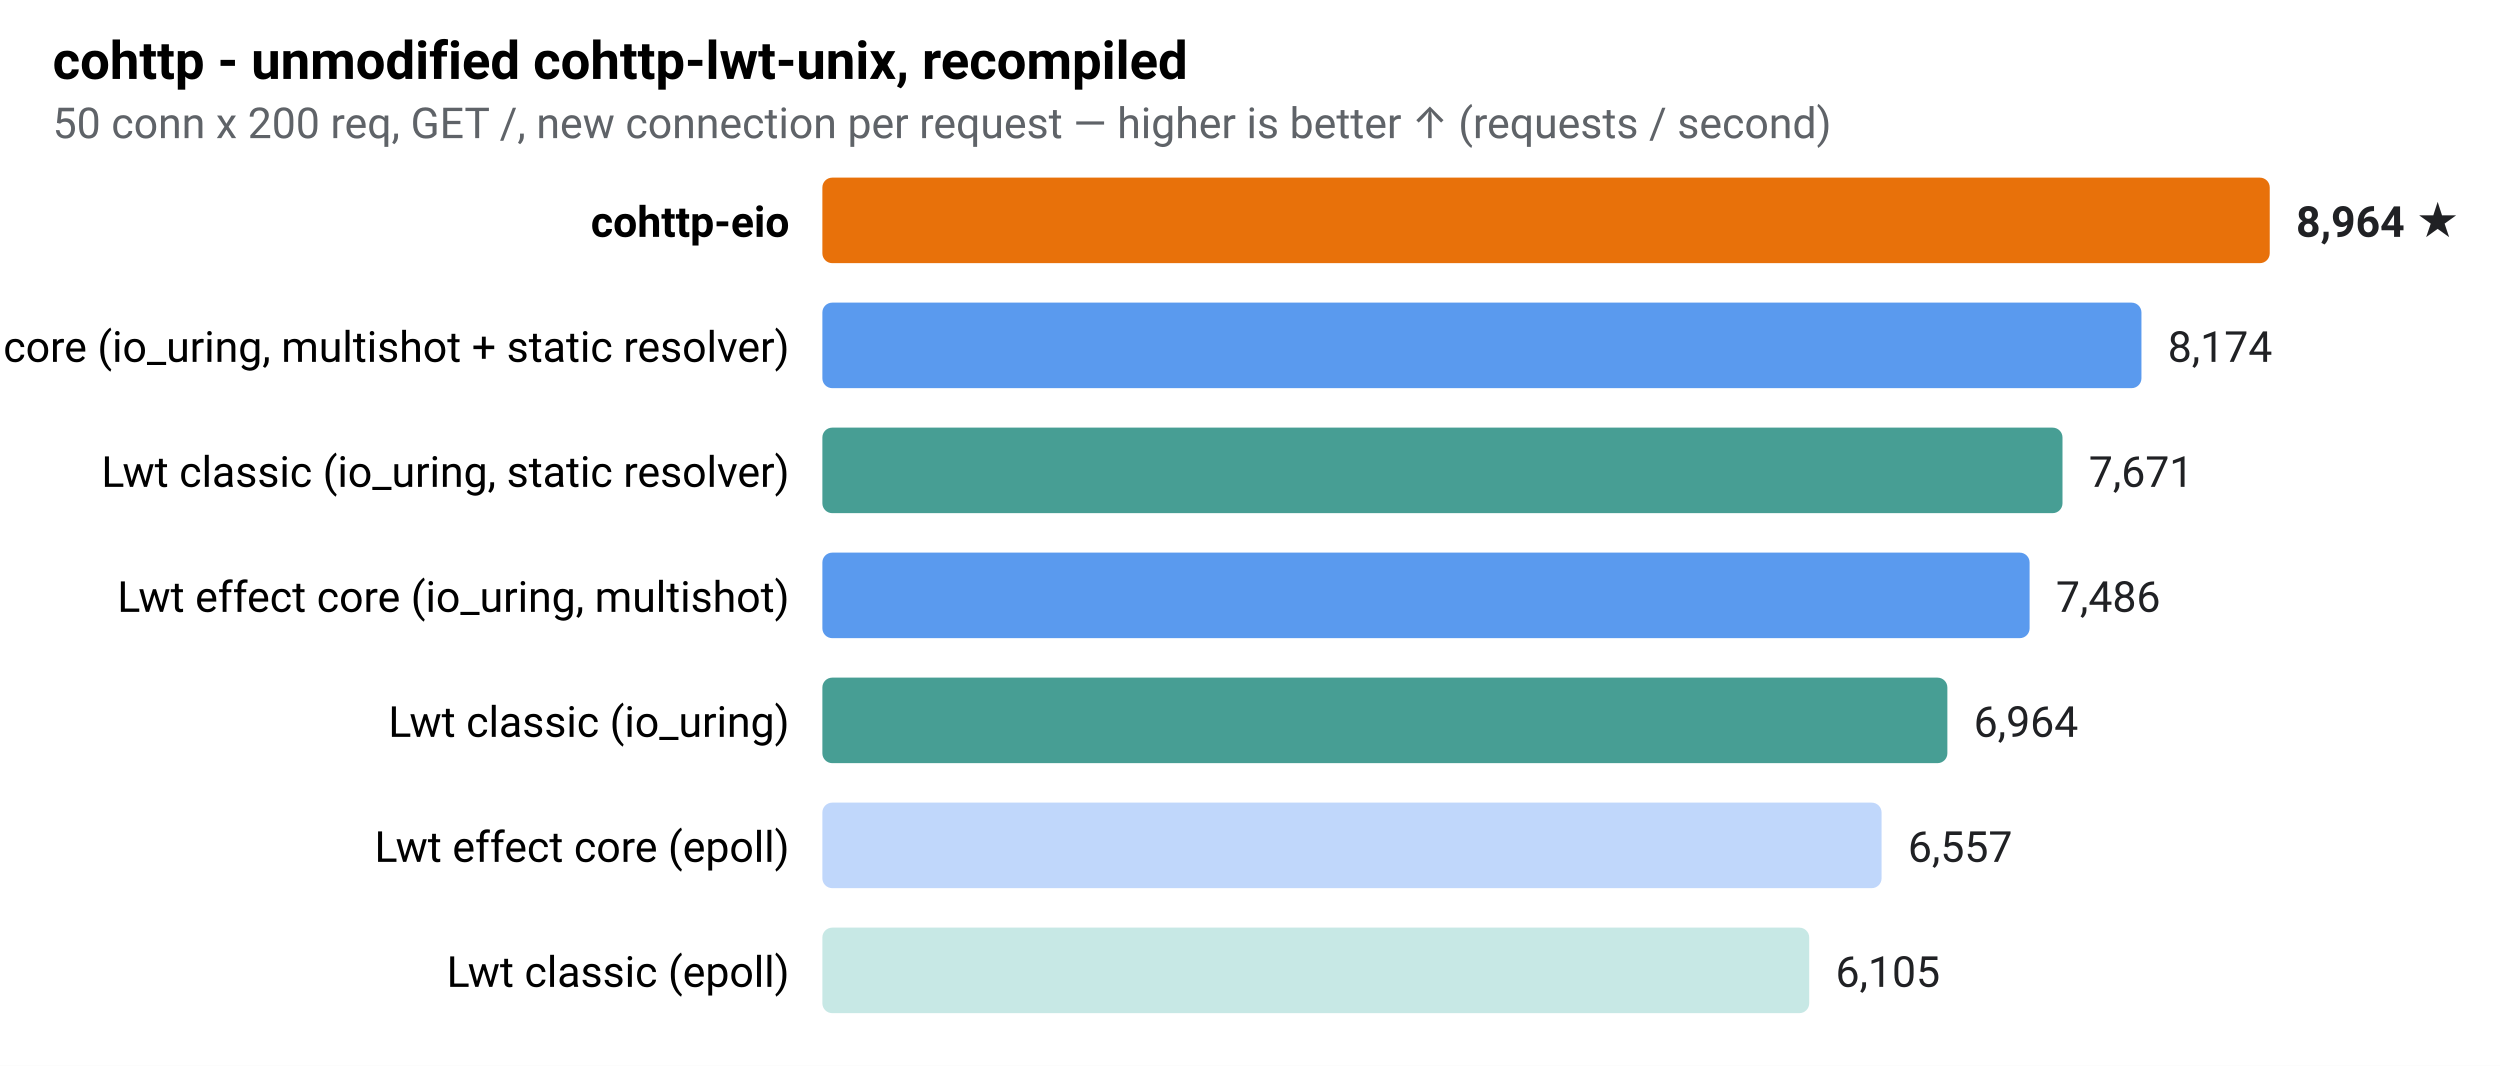
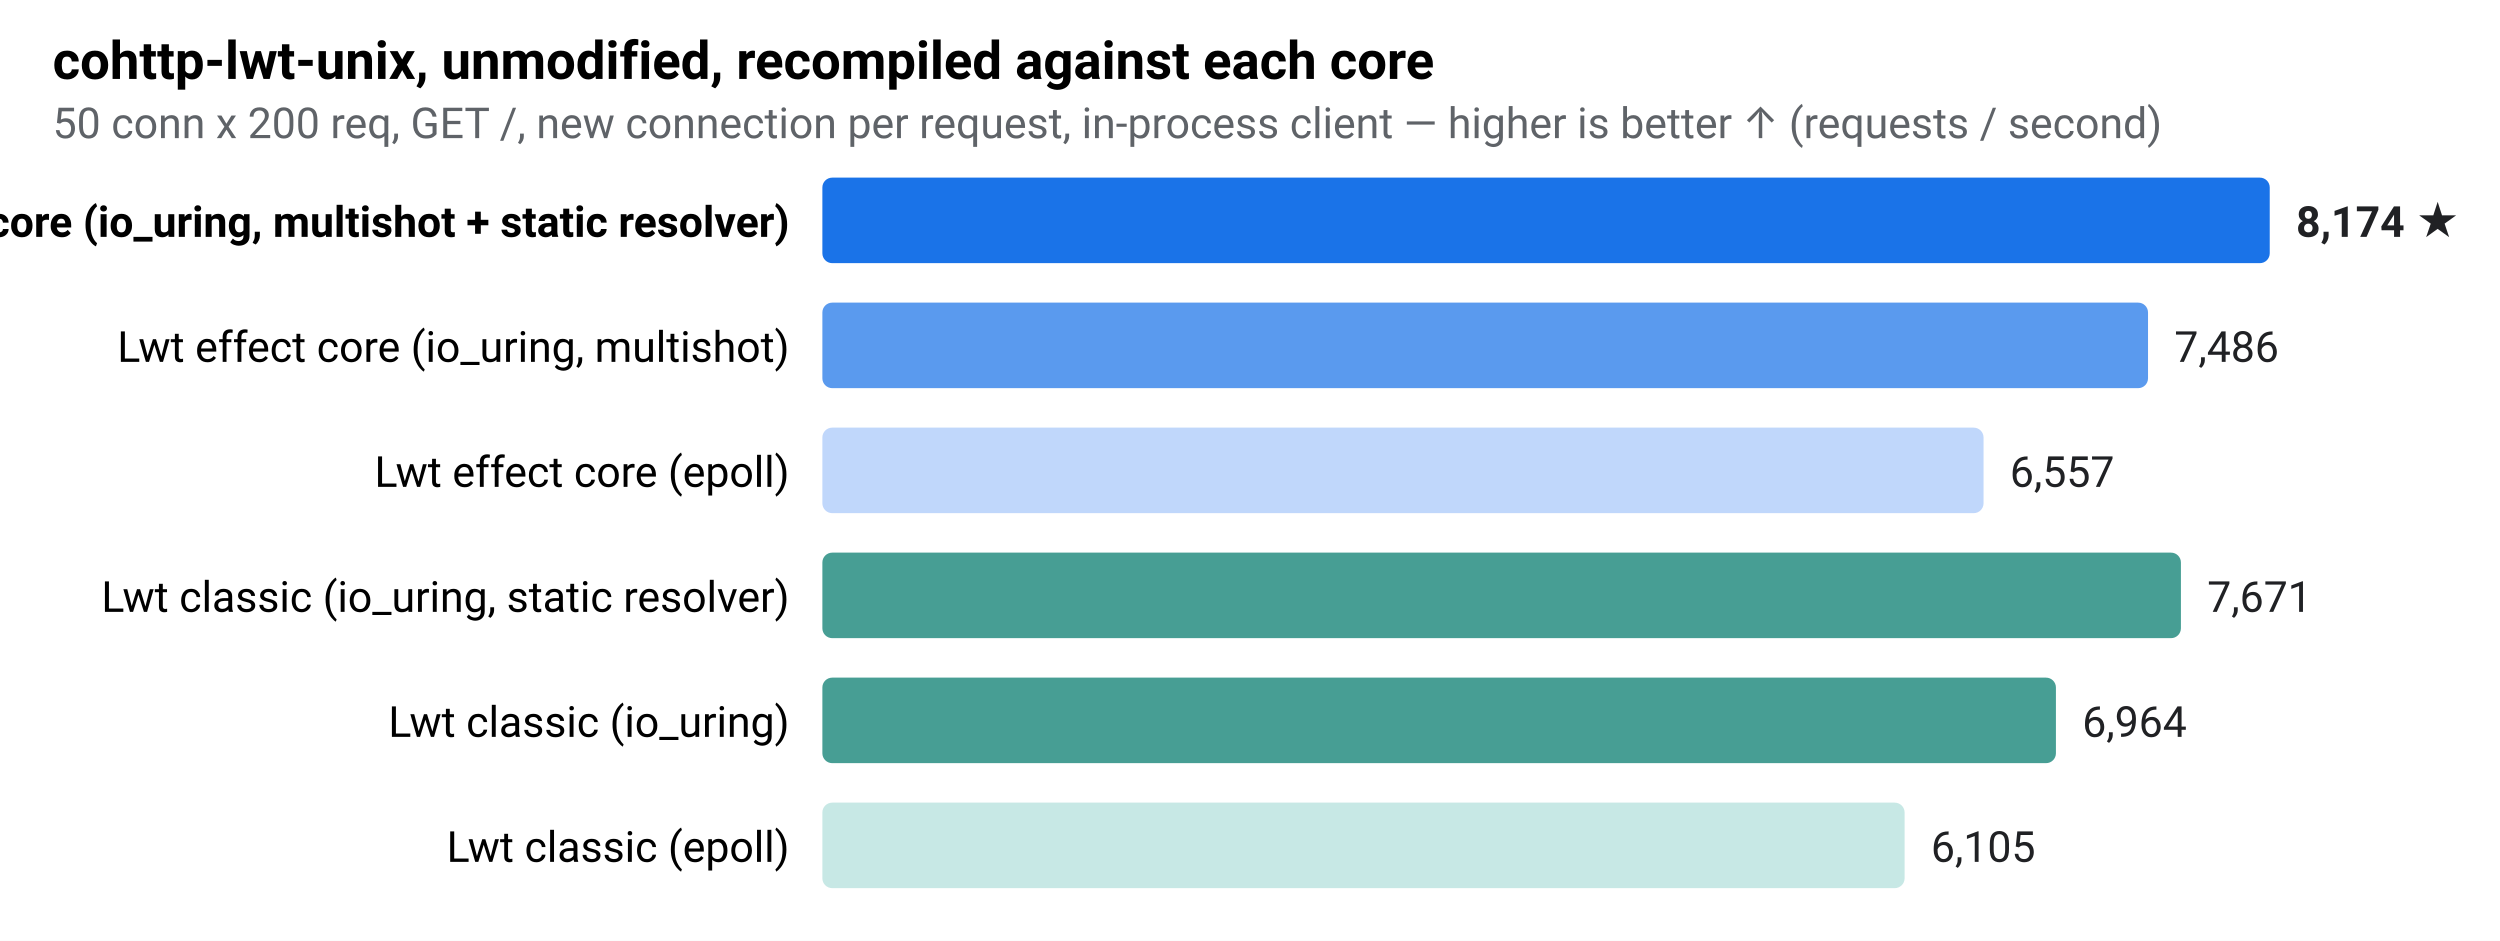
- <svg xmlns="http://www.w3.org/2000/svg" width="760" height="324" font-family="-apple-system,Segoe UI,Roboto,sans-serif" font-size="13">
-   <rect width="760" height="324" fill="white" />
-   <text x="16" y="24" font-size="16" font-weight="700">cohttp - unmodified cohttp-lwt-unix, recompiled</text>
-   <text x="16" y="42" fill="#5f6368">50 conn x 200 req, GET /, new connection per request — higher is better ↑ (requests / second)</text>
-   <text x="240" y="72" text-anchor="end" font-weight="700">cohttp-eio</text>
-   <rect x="250" y="54" width="440" height="26" rx="3" fill="#e8710a" />
-   <text x="698" y="72" fill="#202124" font-weight="700">8,964 ★</text>
-   <text x="240" y="110" text-anchor="end">Lwt effect core (io_uring, multishot + static resolver)</text>
-   <rect x="250" y="92" width="401" height="26" rx="3" fill="#1a73e8" opacity="0.72" />
-   <text x="659" y="110" fill="#202124">8,174</text>
-   <text x="240" y="148" text-anchor="end">Lwt classic (io_uring, static resolver)</text>
-   <rect x="250" y="130" width="377" height="26" rx="3" fill="#00796b" opacity="0.72" />
-   <text x="635" y="148" fill="#202124">7,671</text>
-   <text x="240" y="186" text-anchor="end">Lwt effect core (io_uring, multishot)</text>
-   <rect x="250" y="168" width="367" height="26" rx="3" fill="#1a73e8" opacity="0.72" />
-   <text x="625" y="186" fill="#202124">7,486</text>
+ <svg xmlns="http://www.w3.org/2000/svg" width="760" height="286" font-family="-apple-system,Segoe UI,Roboto,sans-serif" font-size="13">
+   <rect width="760" height="286" fill="white" />
+   <text x="16" y="24" font-size="16" font-weight="700">cohttp-lwt-unix, unmodified, recompiled against each core</text>
+   <text x="16" y="42" fill="#5f6368">50 conn x 200 req, GET /, new connection per request, in-process client — higher is better ↑ (requests / second)</text>
+   <text x="240" y="72" text-anchor="end" font-weight="700">Lwt effect core (io_uring, multishot + static resolver)</text>
+   <rect x="250" y="54" width="440" height="26" rx="3" fill="#1a73e8" />
+   <text x="698" y="72" fill="#202124" font-weight="700">8,174 ★</text>
+   <text x="240" y="110" text-anchor="end">Lwt effect core (io_uring, multishot)</text>
+   <rect x="250" y="92" width="403" height="26" rx="3" fill="#1a73e8" opacity="0.72" />
+   <text x="661" y="110" fill="#202124">7,486</text>
+   <text x="240" y="148" text-anchor="end">Lwt effect core (epoll)</text>
+   <rect x="250" y="130" width="353" height="26" rx="3" fill="#a8c7fa" opacity="0.72" />
+   <text x="611" y="148" fill="#202124">6,557</text>
+   <text x="240" y="186" text-anchor="end">Lwt classic (io_uring, static resolver)</text>
+   <rect x="250" y="168" width="413" height="26" rx="3" fill="#00796b" opacity="0.72" />
+   <text x="671" y="186" fill="#202124">7,671</text>
  <text x="240" y="224" text-anchor="end">Lwt classic (io_uring)</text>
-   <rect x="250" y="206" width="342" height="26" rx="3" fill="#00796b" opacity="0.72" />
-   <text x="600" y="224" fill="#202124">6,964</text>
-   <text x="240" y="262" text-anchor="end">Lwt effect core (epoll)</text>
-   <rect x="250" y="244" width="322" height="26" rx="3" fill="#a8c7fa" opacity="0.72" />
-   <text x="580" y="262" fill="#202124">6,557</text>
-   <text x="240" y="300" text-anchor="end">Lwt classic (epoll)</text>
-   <rect x="250" y="282" width="300" height="26" rx="3" fill="#b2dfdb" opacity="0.72" />
-   <text x="558" y="300" fill="#202124">6,105</text>
+   <rect x="250" y="206" width="375" height="26" rx="3" fill="#00796b" opacity="0.72" />
+   <text x="633" y="224" fill="#202124">6,964</text>
+   <text x="240" y="262" text-anchor="end">Lwt classic (epoll)</text>
+   <rect x="250" y="244" width="329" height="26" rx="3" fill="#b2dfdb" opacity="0.72" />
+   <text x="587" y="262" fill="#202124">6,105</text>
</svg>
